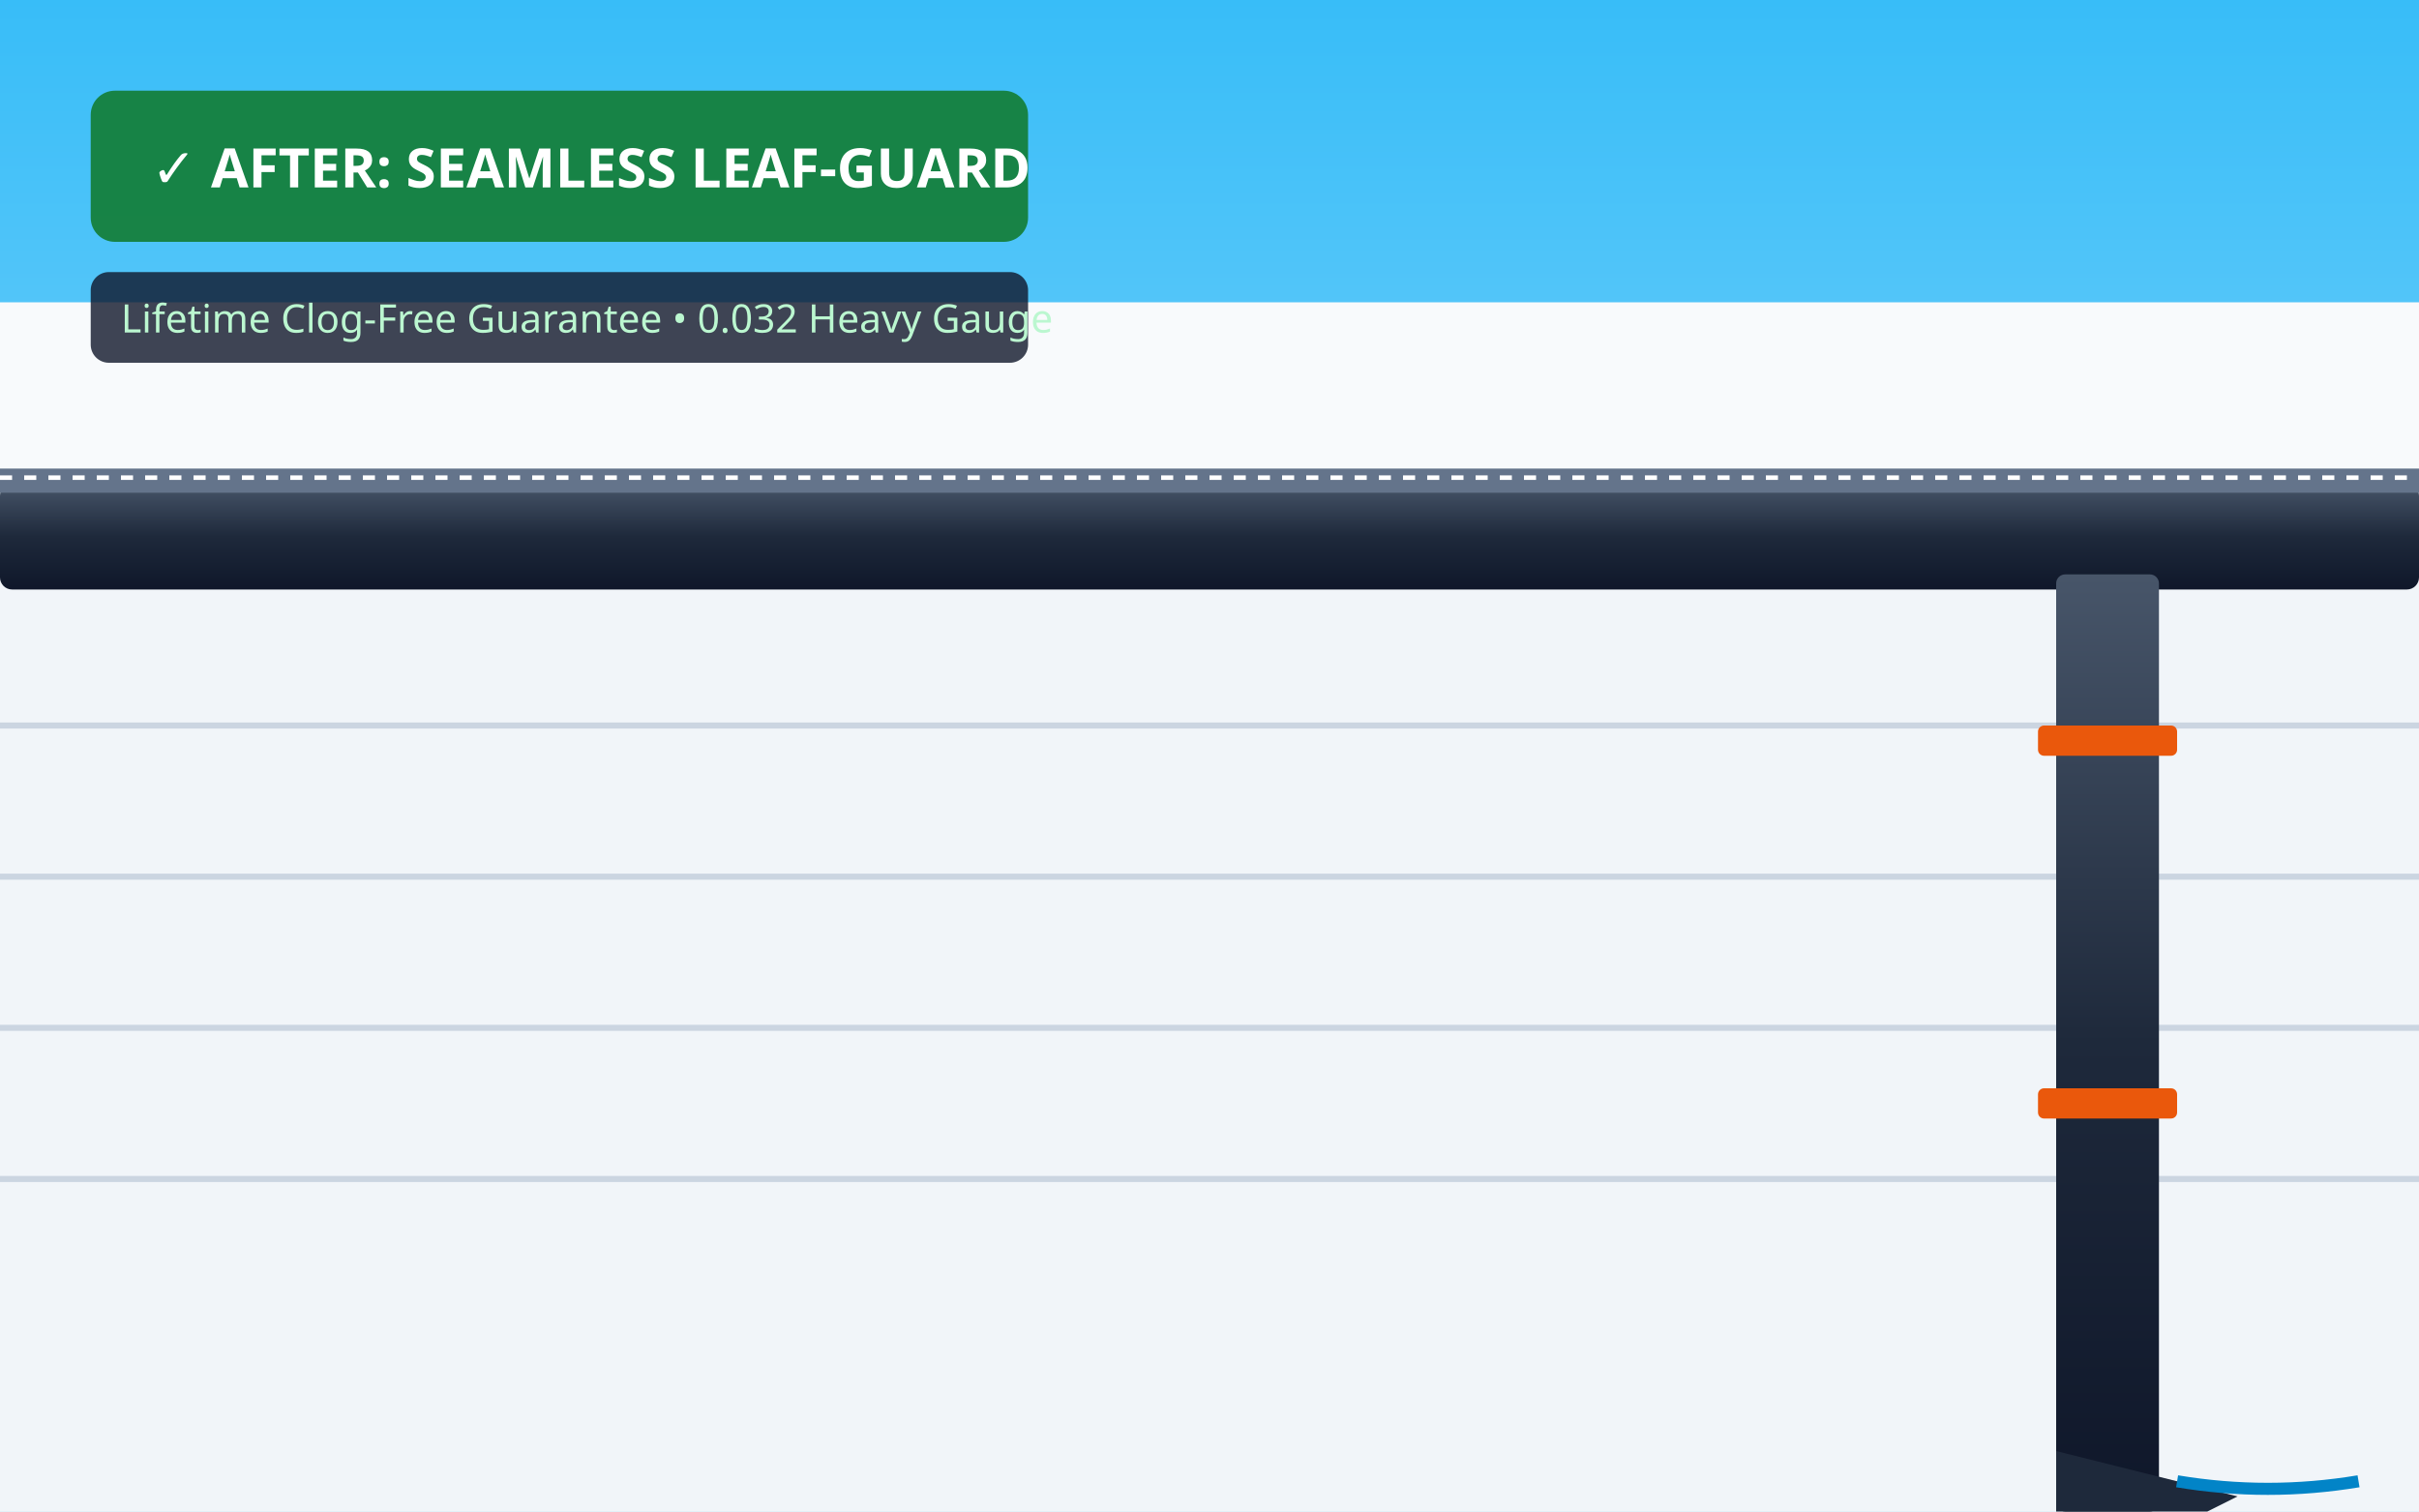
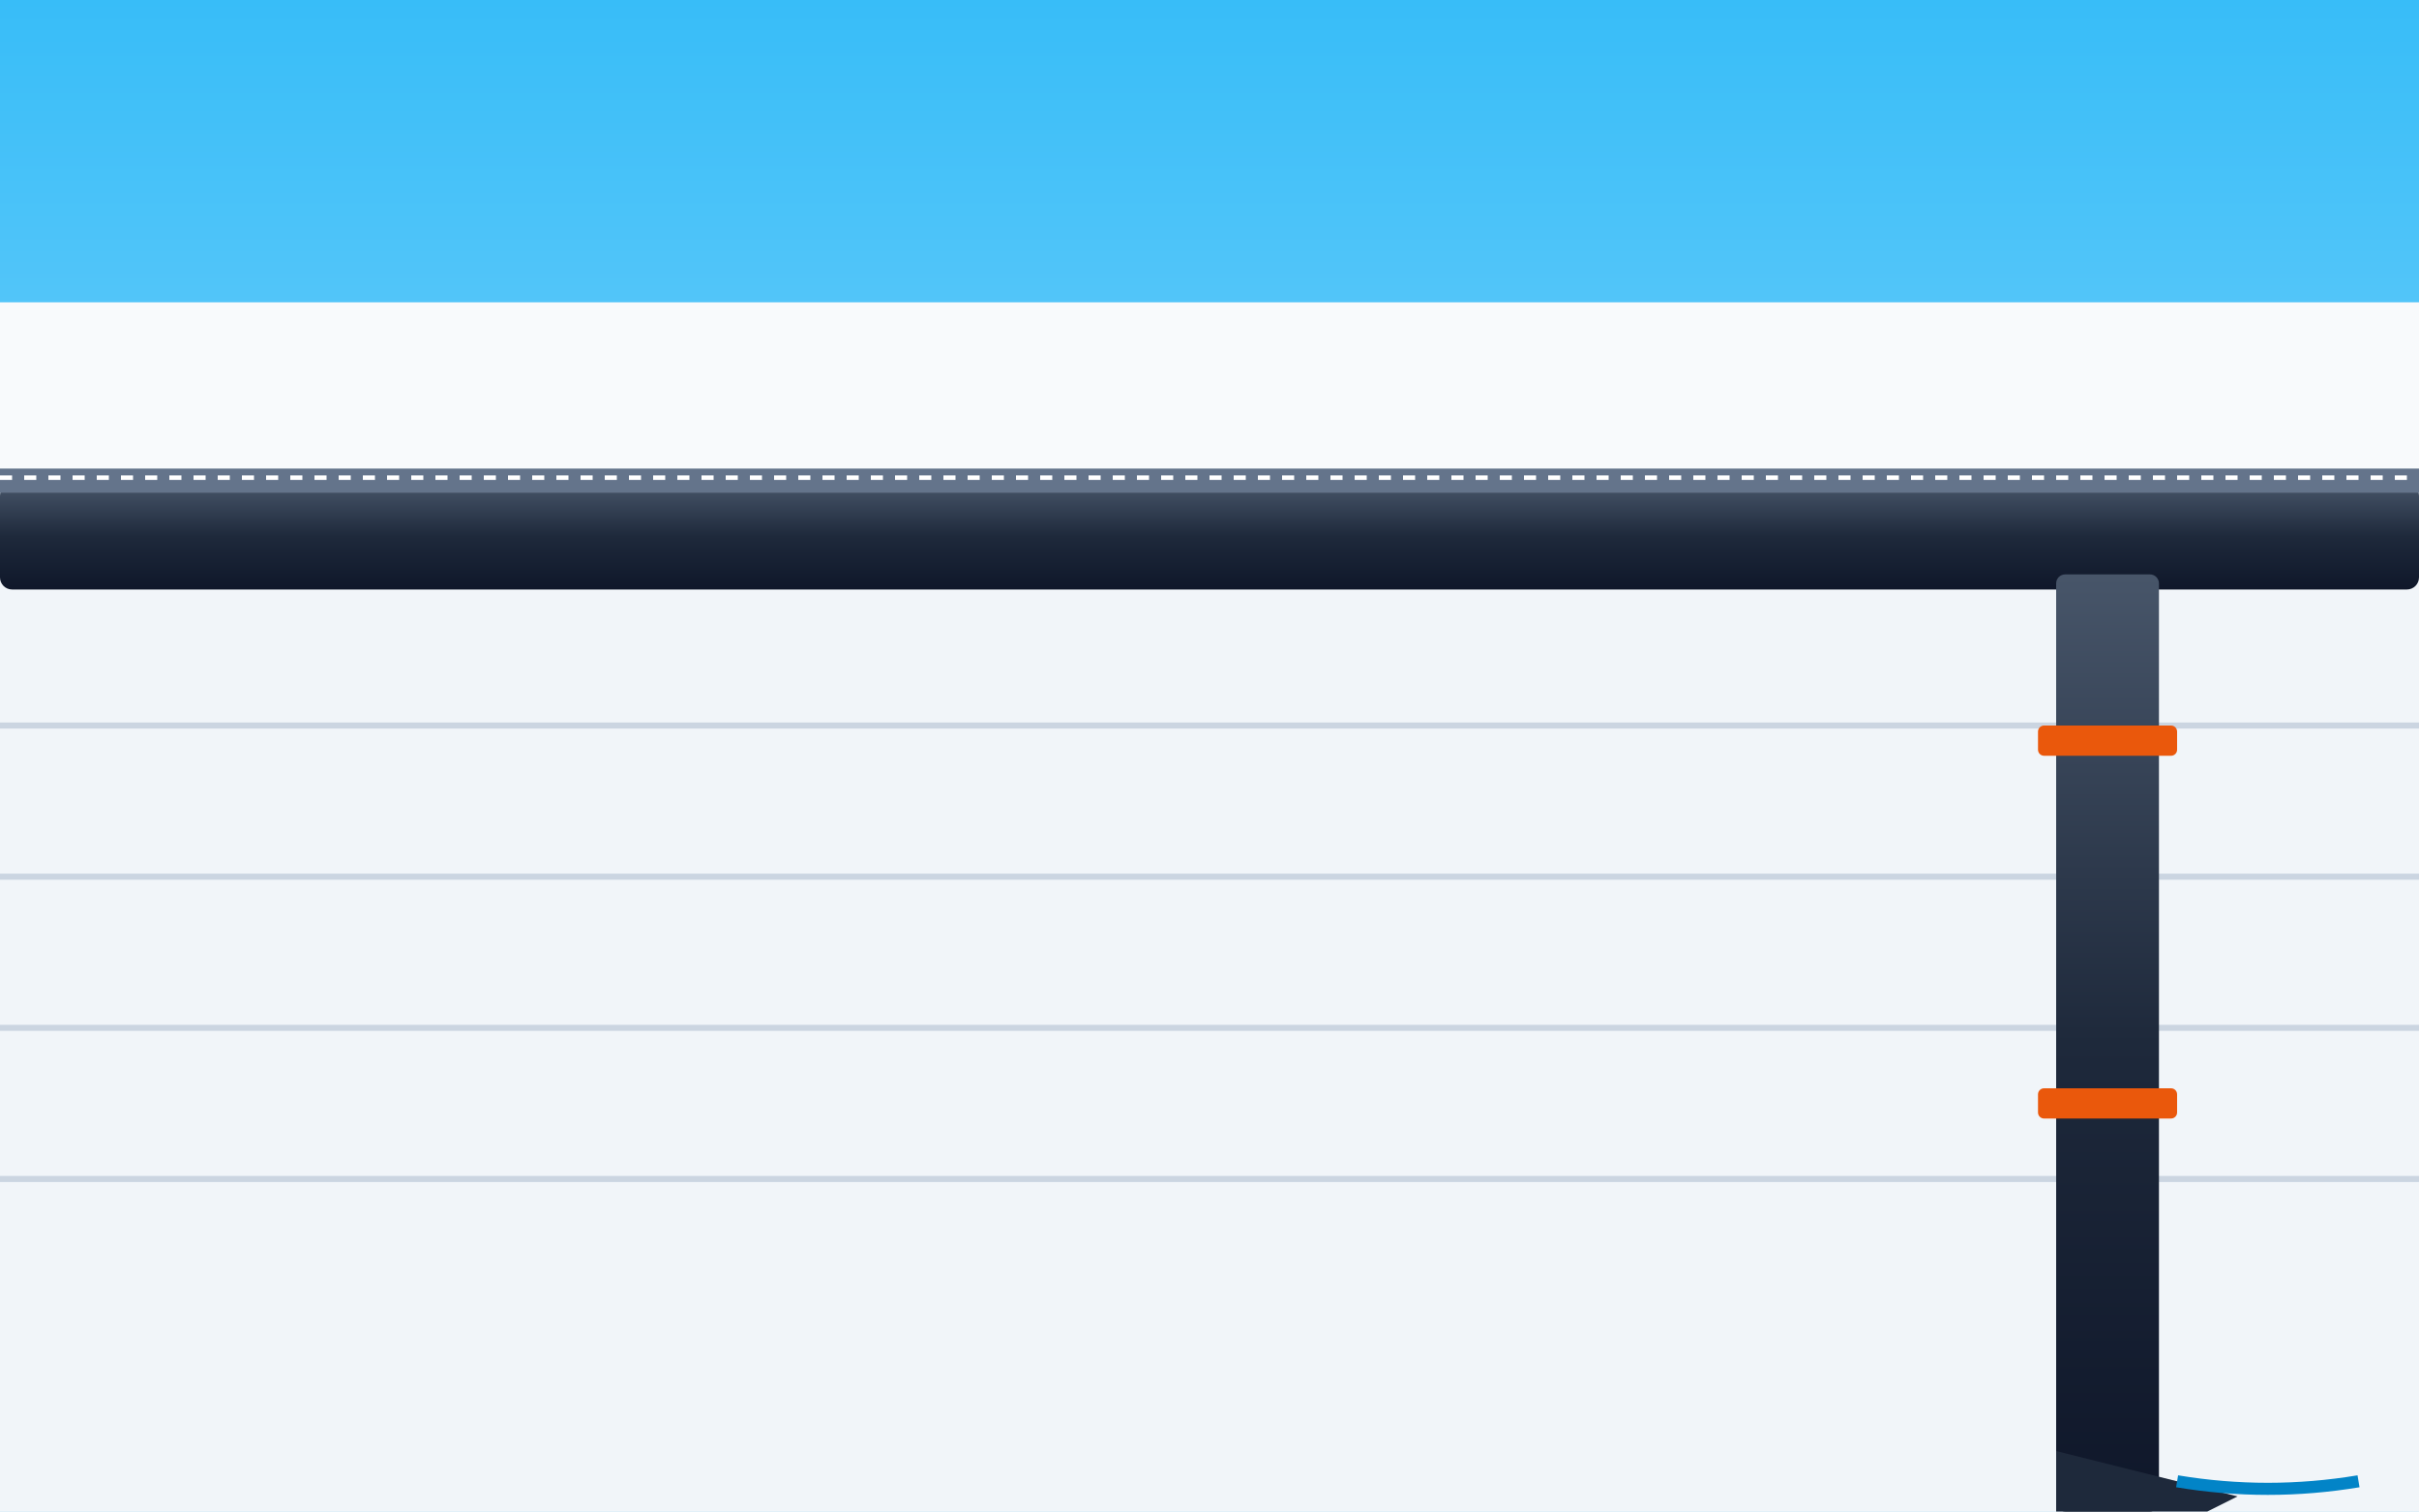
<svg xmlns="http://www.w3.org/2000/svg" viewBox="0 0 800 500" width="800" height="500">
  <defs>
+     <style>text, rect[rx="8"], rect[rx="6"] { display: none; }</style>
    <linearGradient id="sunnySkyGutter" x1="0%" y1="0%" x2="0%" y2="100%">
      <stop offset="0%" stop-color="#38bdf8" />
      <stop offset="100%" stop-color="#bae6fd" />
    </linearGradient>
    <linearGradient id="gutterMetal" x1="0%" y1="0%" x2="0%" y2="100%">
      <stop offset="0%" stop-color="#475569" />
      <stop offset="50%" stop-color="#1e293b" />
      <stop offset="100%" stop-color="#0f172a" />
    </linearGradient>
  </defs>
  <rect width="800" height="500" fill="url(#sunnySkyGutter)" />
  <polygon points="0,100 800,100 800,160 0,160" fill="#f8fafc" />
  <polygon points="0,160 800,160 800,190 0,190" fill="#e2e8f0" />
  <rect x="0" y="190" width="800" height="310" fill="#f1f5f9" />
  <line x1="0" y1="240" x2="800" y2="240" stroke="#cbd5e1" stroke-width="2" />
  <line x1="0" y1="290" x2="800" y2="290" stroke="#cbd5e1" stroke-width="2" />
  <line x1="0" y1="340" x2="800" y2="340" stroke="#cbd5e1" stroke-width="2" />
  <line x1="0" y1="390" x2="800" y2="390" stroke="#cbd5e1" stroke-width="2" />
  <rect x="0" y="160" width="800" height="35" rx="4" fill="url(#gutterMetal)" />
  <line x1="0" y1="160" x2="800" y2="160" stroke="#ea580c" stroke-width="3" />
  <rect x="0" y="155" width="800" height="8" fill="#64748b" />
  <line x1="0" y1="158" x2="800" y2="158" stroke="#ffffff" stroke-width="1.5" stroke-dasharray="4,4" />
  <rect x="680" y="190" width="34" height="310" rx="3" fill="url(#gutterMetal)" />
  <rect x="674" y="240" width="46" height="10" rx="2" fill="#ea580c" />
  <rect x="674" y="360" width="46" height="10" rx="2" fill="#ea580c" />
  <polygon points="680,480 740,495 730,500 680,500" fill="#1e293b" />
  <path d="M 720,490 Q 750,495 780,490" fill="none" stroke="#0284c7" stroke-width="4" />
  <rect x="30" y="30" width="310" height="50" rx="8" fill="#15803d" opacity="0.95" />
  <text x="50" y="62" fill="#ffffff" font-family="system-ui, sans-serif" font-weight="bold" font-size="18">✓ AFTER: SEAMLESS LEAF-GUARD</text>
  <rect x="30" y="90" width="310" height="30" rx="6" fill="#0f172a" opacity="0.8" />
  <text x="40" y="110" fill="#bbf7d0" font-family="system-ui, sans-serif" font-size="13">Lifetime Clog-Free Guarantee • 0.032 Heavy Gauge</text>
</svg>
